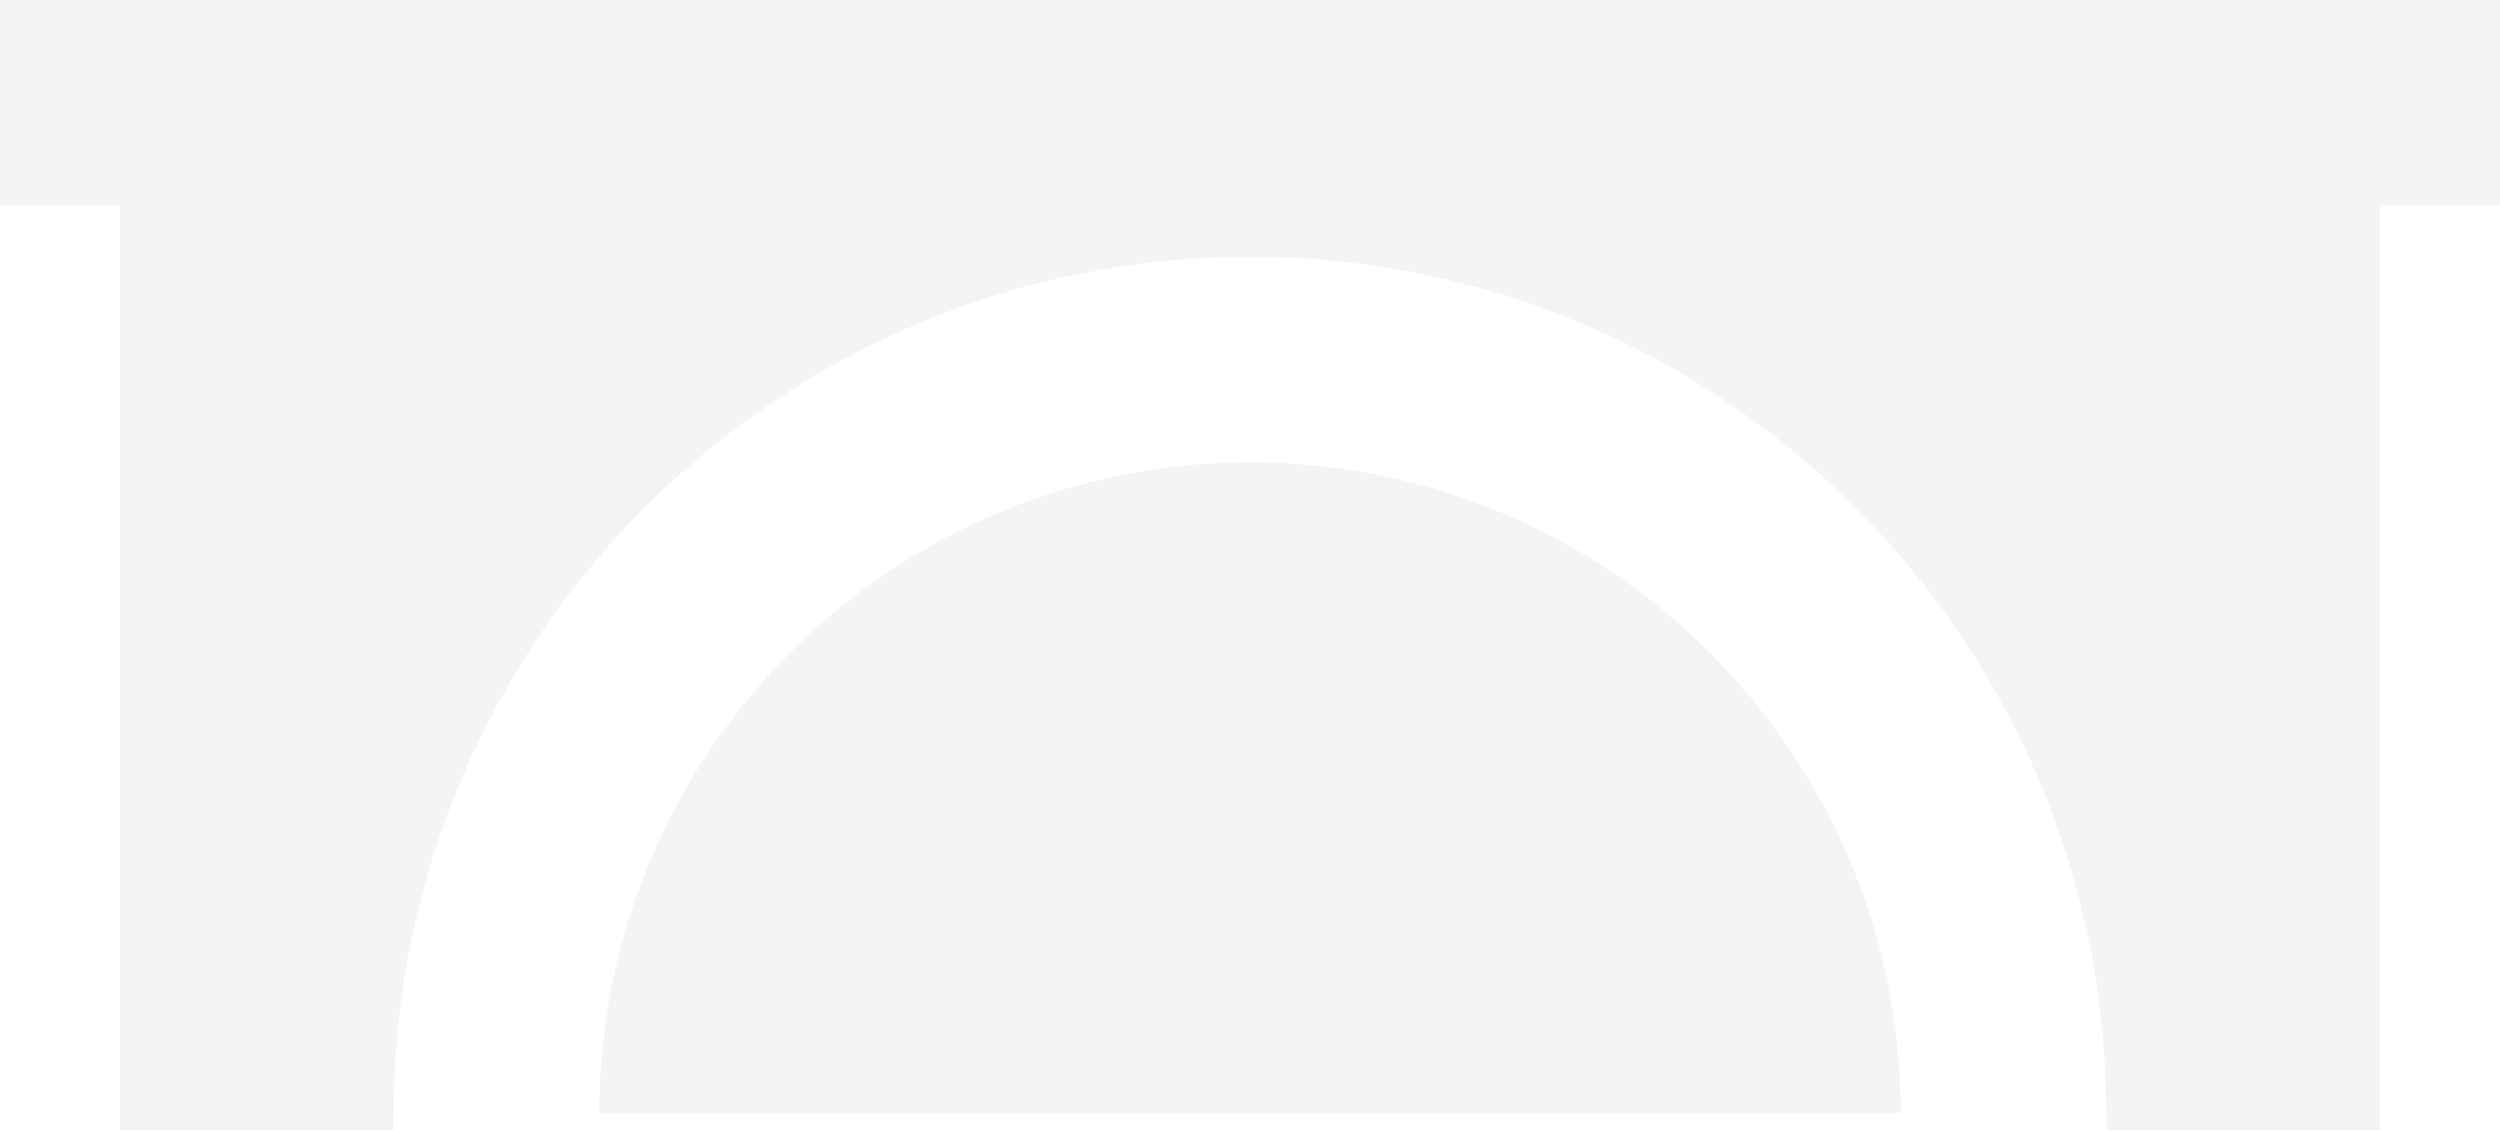
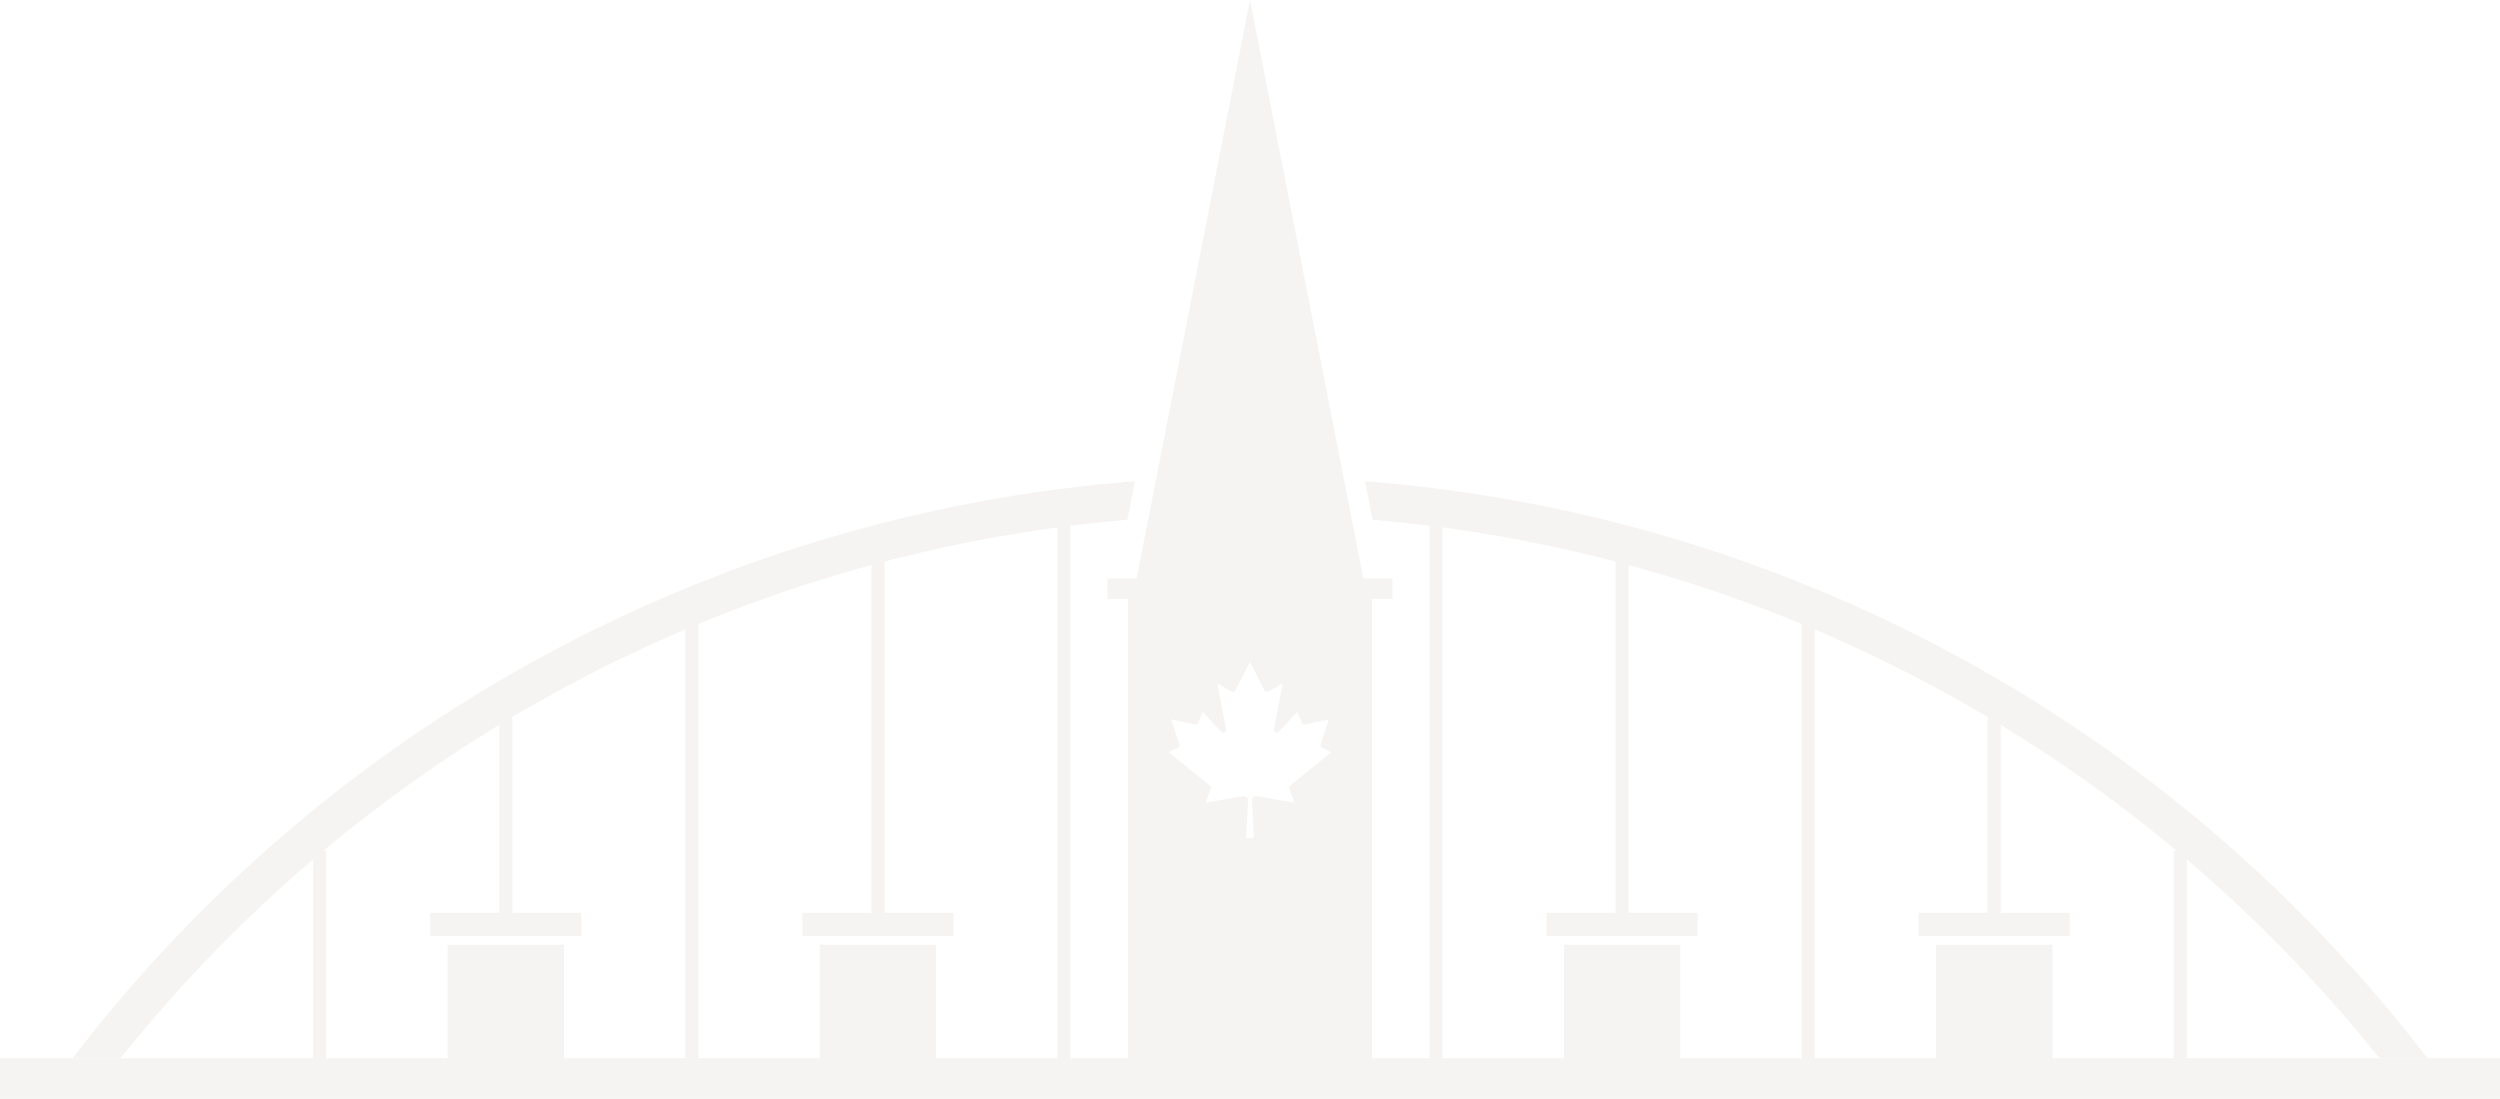
- <svg xmlns="http://www.w3.org/2000/svg" viewBox="0 0 292 132" width="292" height="132" role="img" aria-label="FrancoBridge">
-   <path fill="#F6F4F2" d="M0 0H292V24H278V132H246V130A100 100 0 0 0 46 130V132H14V24H0Z" />
-   <path fill="#F6F4F2" d="M70 130A76 76 0 0 1 222 130Z" />
+ <svg xmlns="http://www.w3.org/2000/svg" viewBox="70 56 860 378" width="860" height="378" role="img" aria-label="FrancoBridge">
+   <path fill="#F6F4F2" d="M905 420A510.06 510.06 0 0 0 539.58 221.54L542.17 234.79A497.06 497.06 0 0 1 888.5 420ZM95 420A510.06 510.06 0 0 1 460.42 221.54L457.83 234.79A497.06 497.06 0 0 0 111.5 420Z" />
+   <path fill="#F6F4F2" d="M433.75 236.14H438.25V420.5H433.75ZM561.75 236.14H566.25V420.5H561.75ZM369.75 248.76H374.25V370.5H369.75ZM625.75 248.76H630.25V370.5H625.75ZM305.75 270.58H310.25V420.5H305.75ZM689.75 270.58H694.25V420.5H689.75ZM241.75 302.99H246.25V370.5H241.75ZM753.75 302.99H758.25V370.5H753.75ZM177.75 348.71H182.25V420.5H177.75ZM817.75 348.71H822.25V420.5H817.75ZM70 420H930V434H70ZM352 381H392V420.5H352ZM346 370H398V378H346ZM608 381H648V420.5H608ZM602 370H654V378H602ZM224 381H264V420.5H224ZM218 370H270V378H218ZM736 381H776V420.5H736ZM730 370H782V378H730Z" />
+   <path fill="#F6F4F2" fill-rule="evenodd" d="M458 420.5V262H451V255H461L500 56L539 255H549V262H542V420.5ZM498.65 344.33L499.32 331.34A1.43 1.43 0 0 0 497.65 329.87L484.72 332.14L486.47 327.32A0.98 0.98 0 0 0 486.17 326.22L472 314.75L475.19 313.26A0.98 0.98 0 0 0 475.7 312.07L472.9 303.46L481.06 305.19A0.98 0.98 0 0 0 482.16 304.62L483.74 300.9L490.11 307.74A0.98 0.98 0 0 0 491.78 306.88L488.71 291.04L493.63 293.89A0.98 0.98 0 0 0 495 293.48L500 283.67L505 293.48A0.98 0.98 0 0 0 506.37 293.89L511.29 291.04L508.22 306.88A0.98 0.98 0 0 0 509.89 307.74L516.26 300.9L517.84 304.62A0.98 0.98 0 0 0 518.94 305.19L527.1 303.46L524.3 312.07A0.98 0.98 0 0 0 524.81 313.26L528 314.75L513.83 326.22A0.98 0.98 0 0 0 513.53 327.32L515.28 332.14L502.35 329.87A1.43 1.43 0 0 0 500.68 331.34L501.35 344.33Z" />
</svg>
